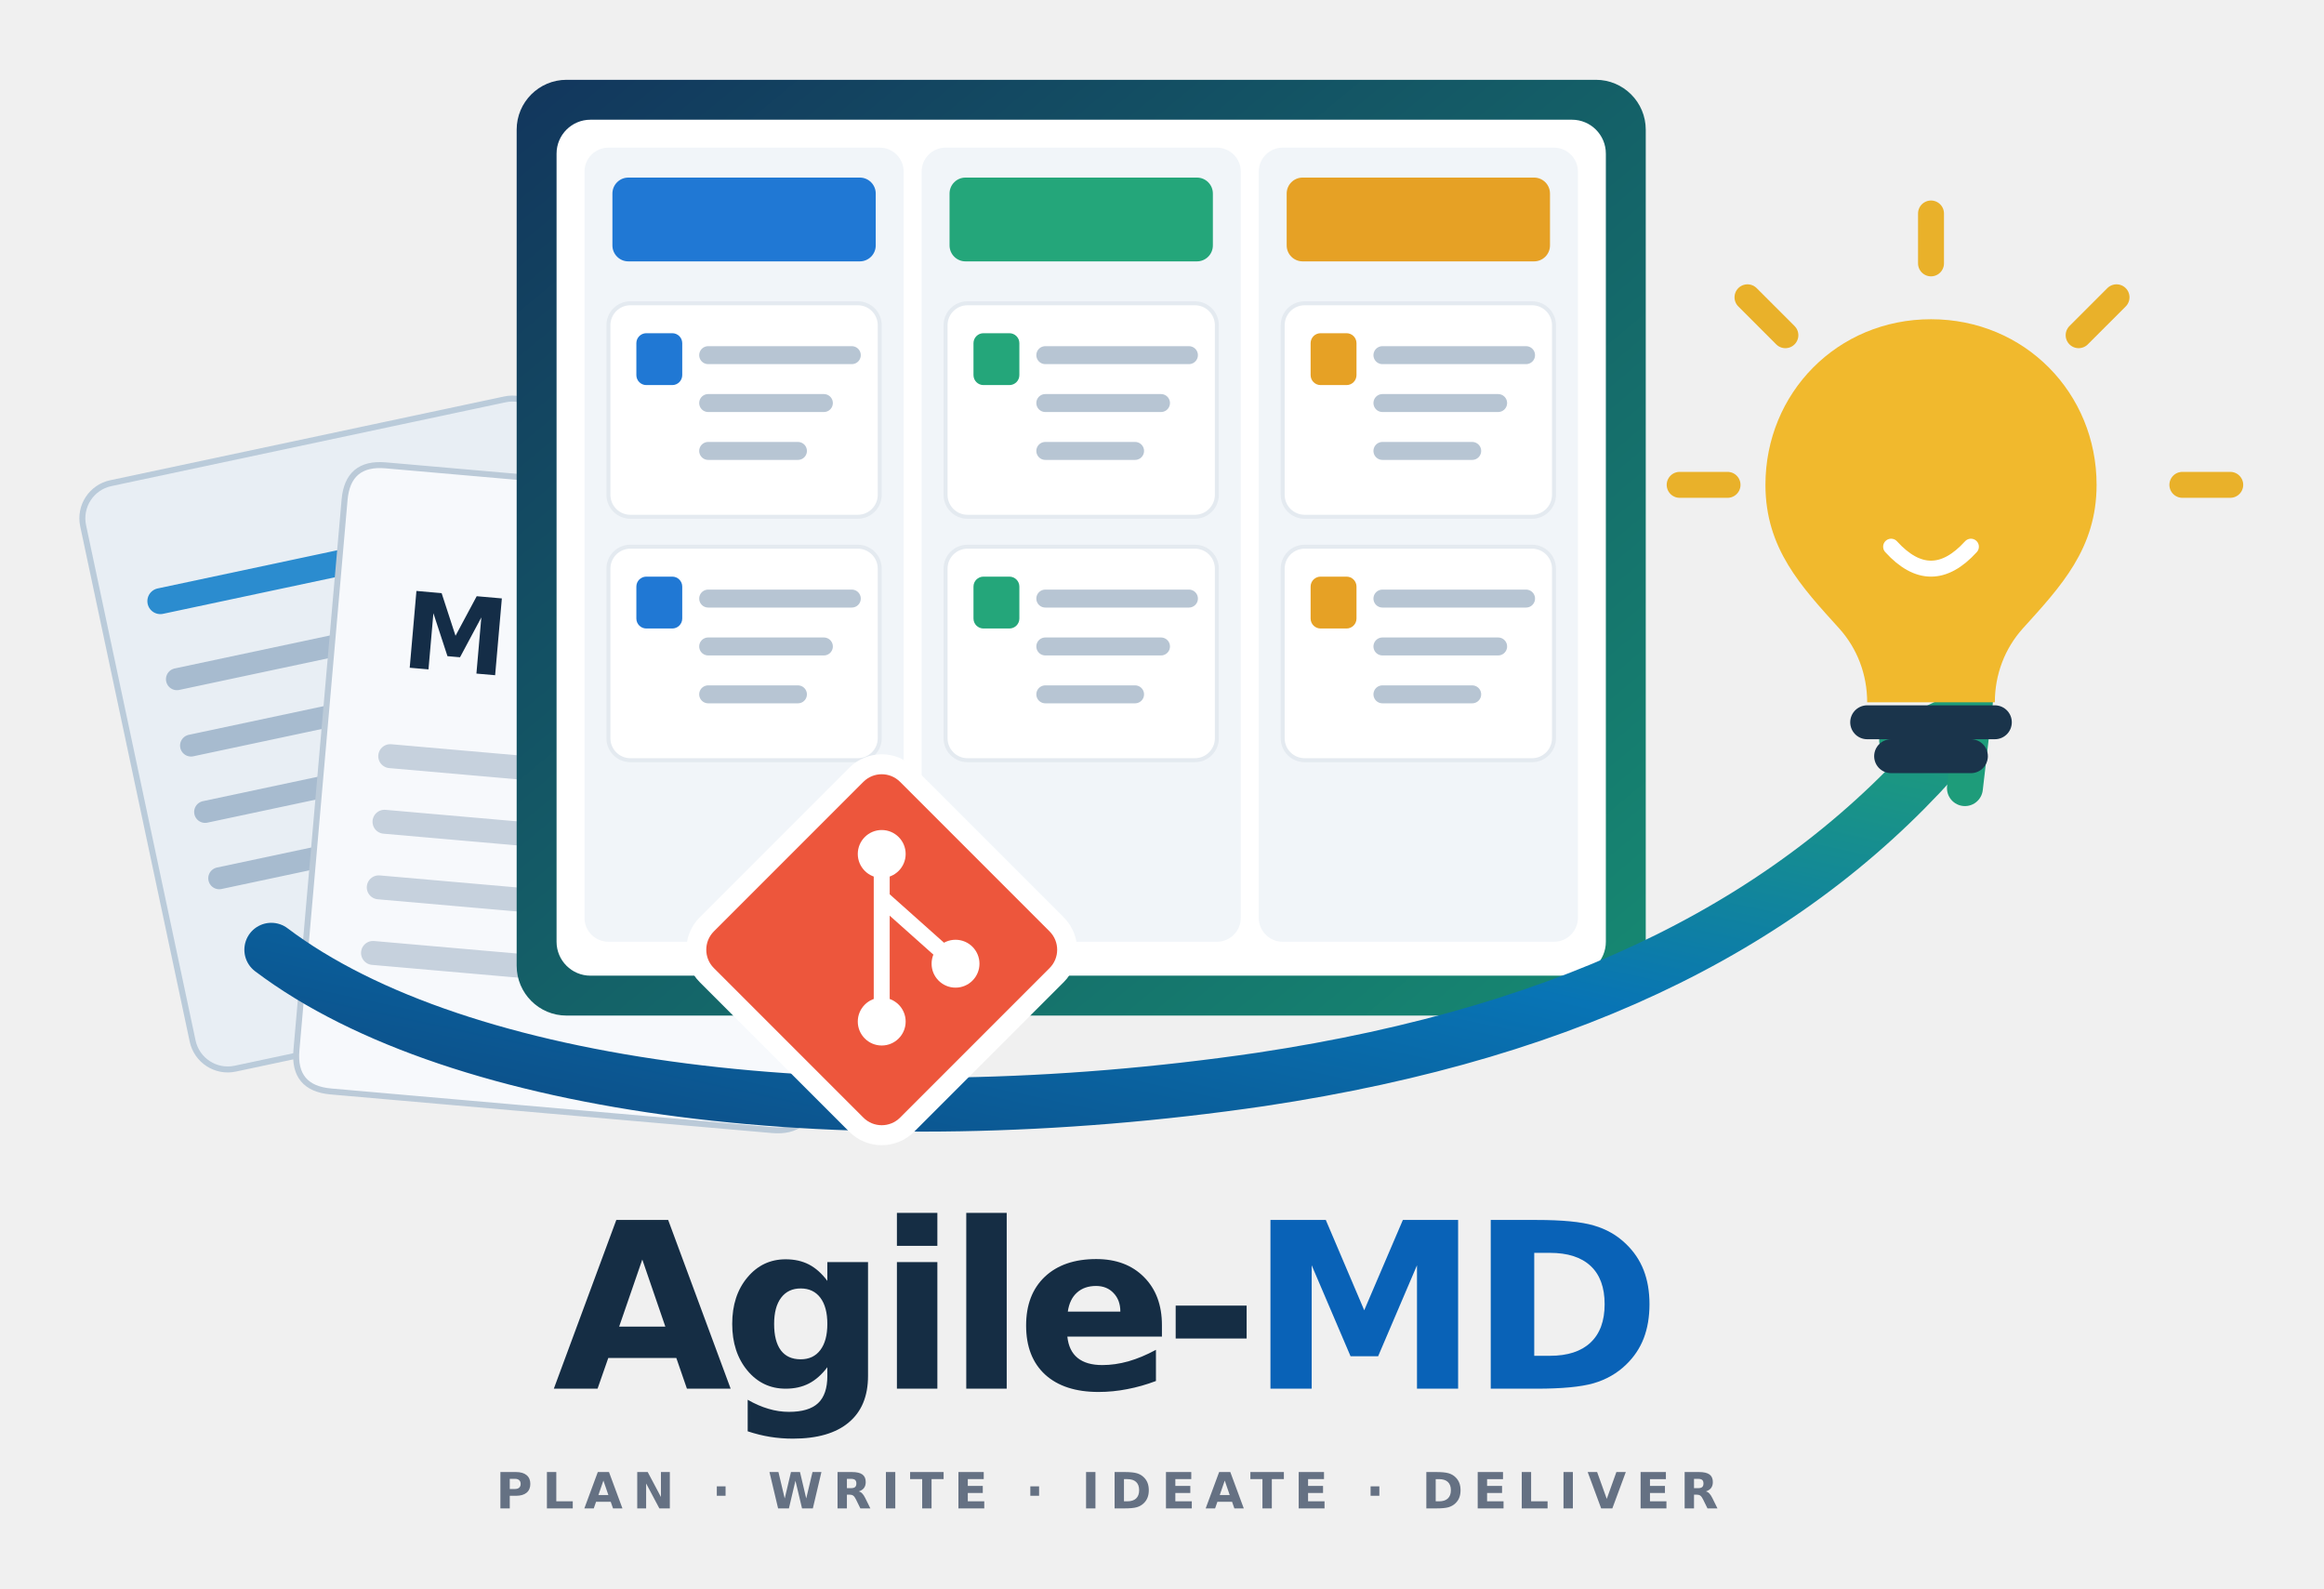
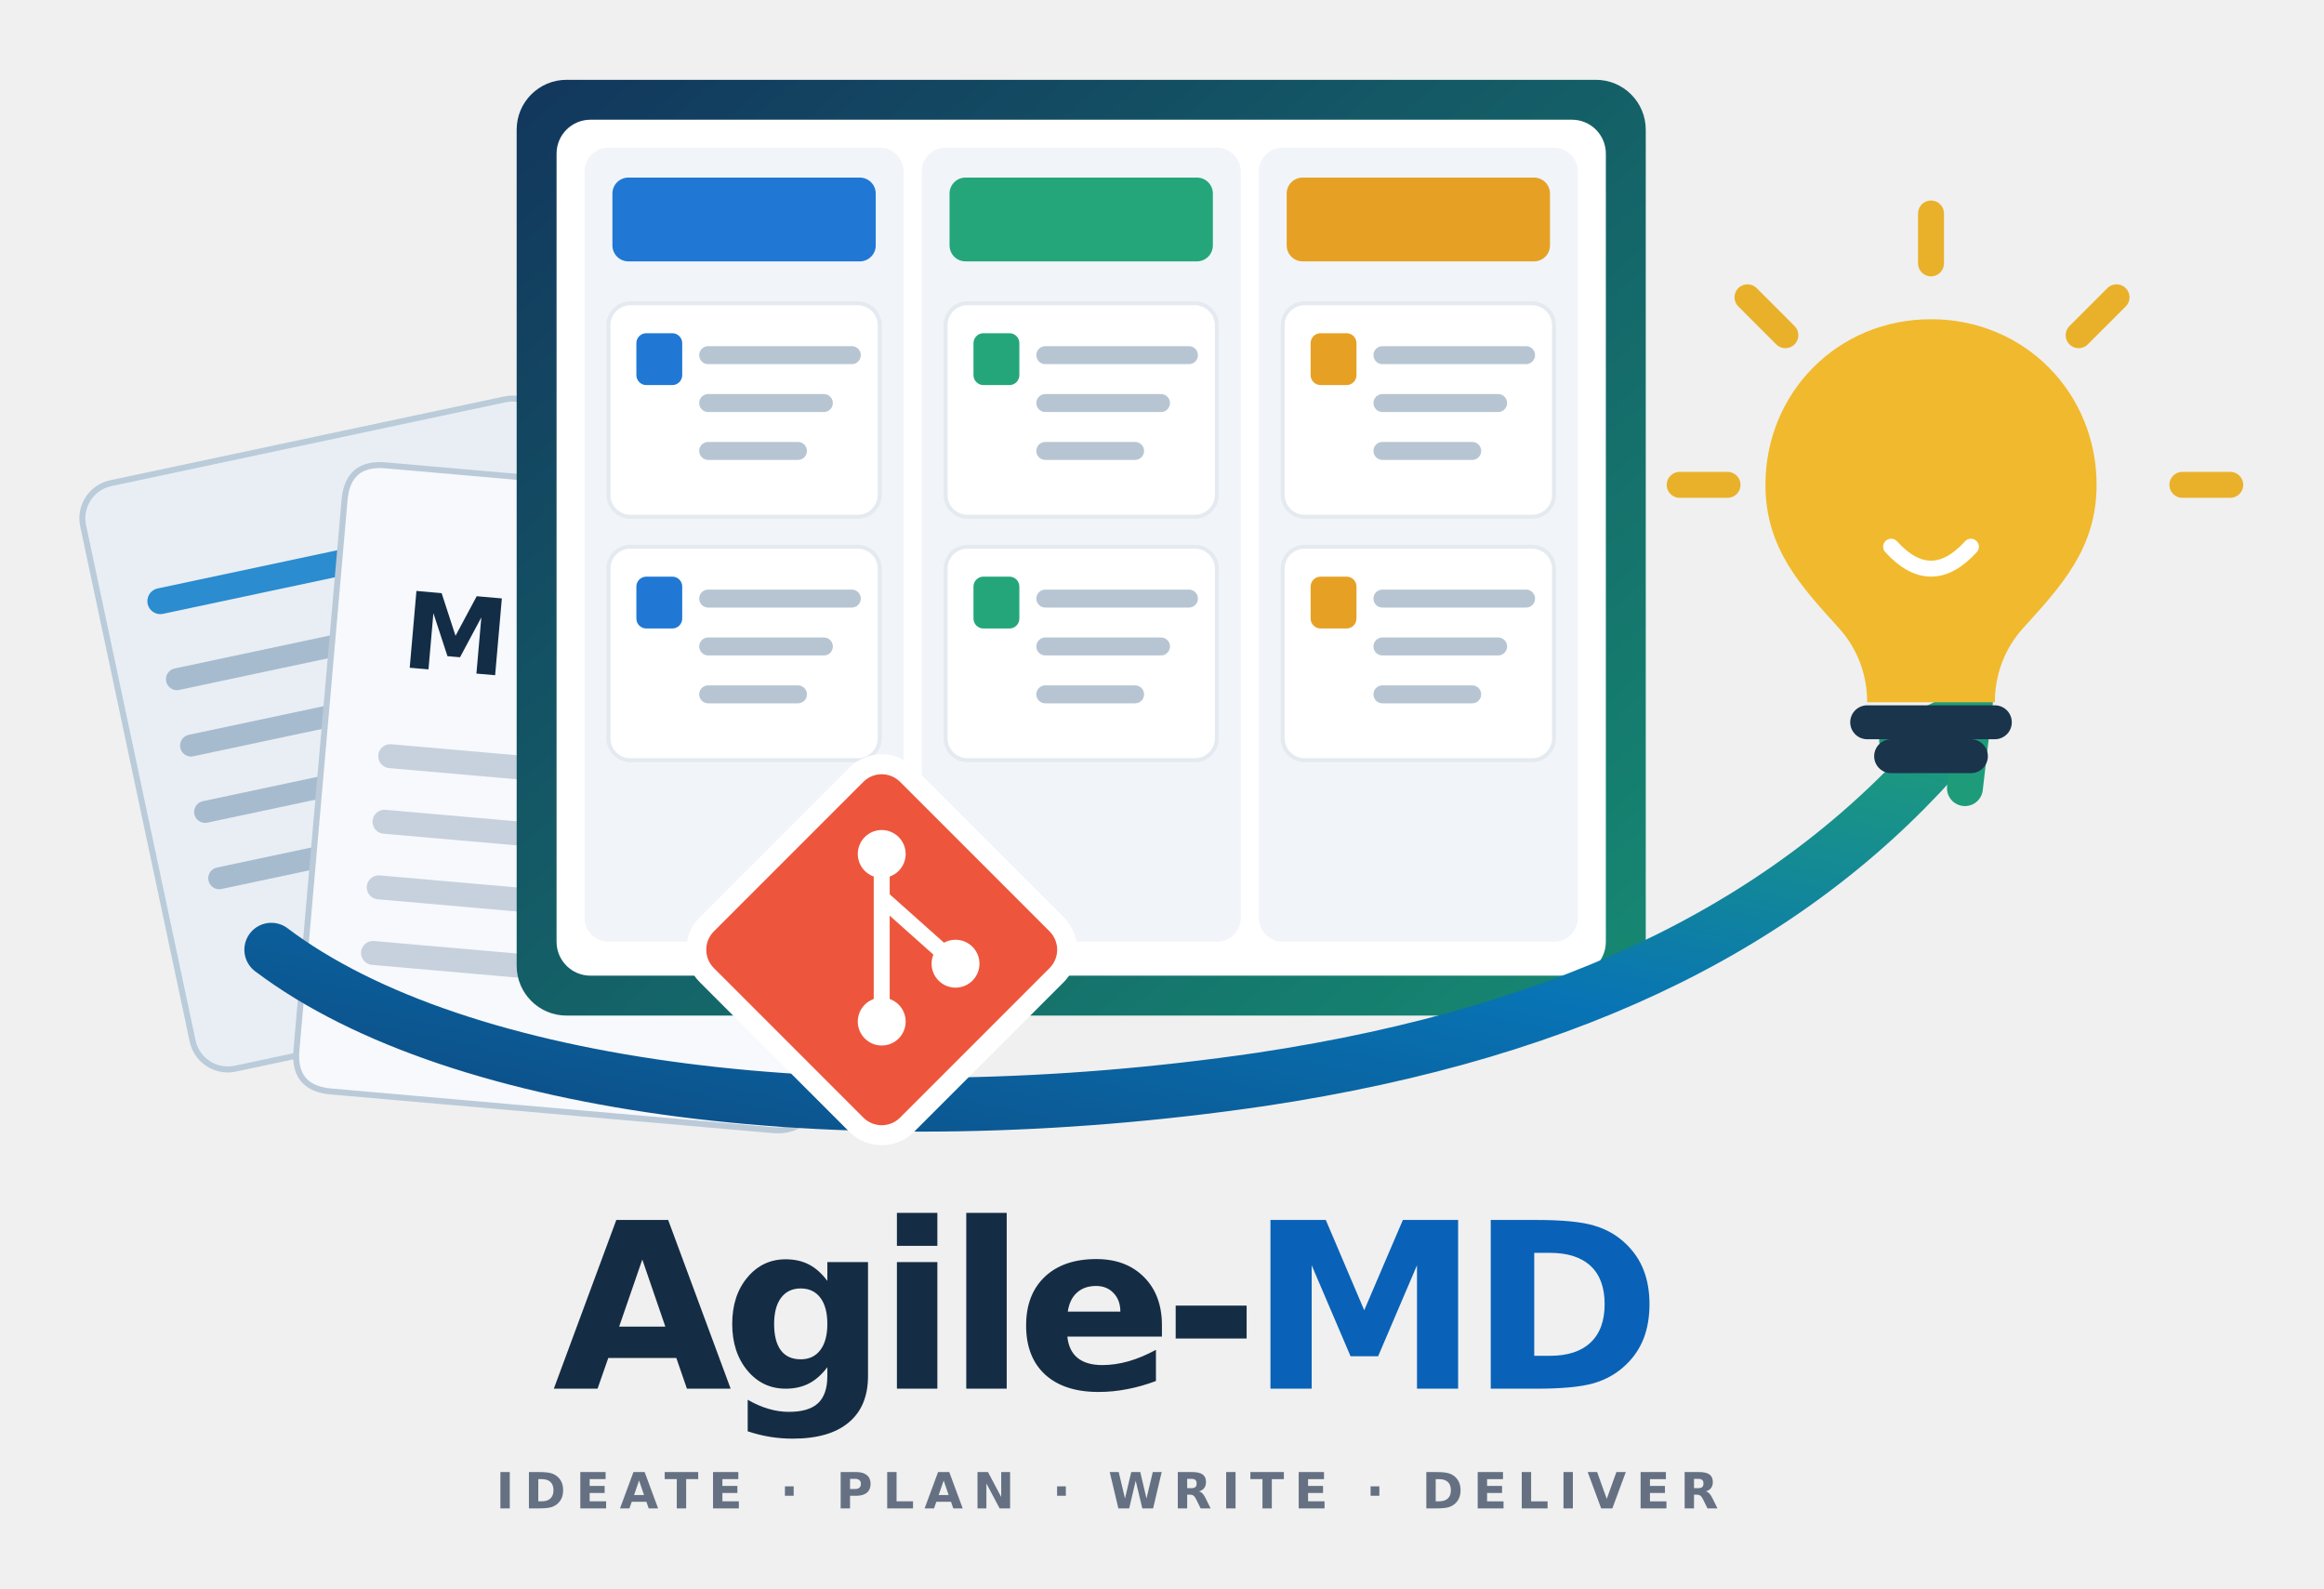
<svg xmlns="http://www.w3.org/2000/svg" width="1165" height="796" viewBox="45 113 1165 796" version="1.1" id="svg42">
  <defs id="defs7">
    <linearGradient id="board" x1="0" y1="0" x2="1" y2="1">
      <stop stop-color="#12365d" id="stop1" />
      <stop offset="1" stop-color="#168a72" id="stop2" />
    </linearGradient>
    <linearGradient id="swoosh" x1="0" y1="1" x2="1" y2="0">
      <stop stop-color="#0d4b83" id="stop3" />
      <stop offset=".53" stop-color="#0874b5" id="stop4" />
      <stop offset="1" stop-color="#1e9c7a" id="stop5" />
    </linearGradient>
    <linearGradient id="brand" x1="0" y1="0" x2="1" y2="0">
      <stop stop-color="#0952b0" id="stop6" />
      <stop offset="1" stop-color="#086ac9" id="stop7" />
    </linearGradient>
  </defs>
  <g transform="translate(115 324) rotate(-12 150 170)" id="g8">
    <rect width="238" height="300" rx="18" fill="#e8eef4" stroke="#bacbda" stroke-width="3" id="rect7" />
    <path d="M30 63h130" stroke="#2b8ccf" stroke-width="13" stroke-linecap="round" id="path7" />
    <path d="M30 103h170M30 137h148M30 171h165M30 205h125" stroke="#a7bbcf" stroke-width="11" stroke-linecap="round" id="path8" />
  </g>
  <g transform="translate(204 357) rotate(5 150 170)" id="g11">
    <path d="M19 0H217L260 43V296Q260 315 241 315H19Q0 315 0 296V19Q0 0 19 0Z" fill="#f7f9fc" stroke="#bbcad8" stroke-width="3" id="path9" />
    <path d="M217 0V43H260" fill="#d8e1eb" id="path10" />
    <path d="m 39.865,61.363 h 12.681 l 8.799,20.677 8.851,-20.677 H 82.85 V 100 H 73.43 V 71.74 l -8.902,20.833 H 58.213 L 49.311,71.74 V 100 h -9.446 z m 71.917,38.818 h -3.623 l -10.17,-10.17 3.752,-3.752 5.124,5.124 V 61.363 h 6.211 v 30.02 l 5.124,-5.124 3.752,3.752 z" id="text10" style="font-weight:700;font-size:53px;font-family:'DejaVu Sans';fill:#142d47" aria-label="M↓" />
    <path d="M34 145h177M34 178h159M34 211h177M34 244h125" stroke="#c6d1dd" stroke-width="12" stroke-linecap="round" id="path11" />
  </g>
  <rect x="304" y="153" width="566" height="469" rx="25" fill="url(#board)" id="rect11" />
  <rect x="324" y="173" width="526" height="429" rx="17" fill="#fff" id="rect12" />
  <g id="g18">
    <rect x="338" y="187" width="160" height="398" rx="12" fill="#f1f5f9" id="rect13" />
    <rect x="507" y="187" width="160" height="398" rx="12" fill="#f1f5f9" id="rect14" />
    <rect x="676" y="187" width="160" height="398" rx="12" fill="#f1f5f9" id="rect15" />
    <rect x="352" y="202" width="132" height="42" rx="8" fill="#2078d4" id="rect16" />
    <rect x="521" y="202" width="132" height="42" rx="8" fill="#24a67a" id="rect17" />
    <rect x="690" y="202" width="132" height="42" rx="8" fill="#e6a125" id="rect18" />
  </g>
  <g fill="white" stroke="#e4eaf0" stroke-width="2" id="g24">
    <rect x="350" y="265" width="136" height="107" rx="11" id="rect19" />
    <rect x="350" y="387" width="136" height="107" rx="11" id="rect20" />
    <rect x="519" y="265" width="136" height="107" rx="11" id="rect21" />
    <rect x="519" y="387" width="136" height="107" rx="11" id="rect22" />
    <rect x="688" y="265" width="136" height="107" rx="11" id="rect23" />
    <rect x="688" y="387" width="136" height="107" rx="11" id="rect24" />
  </g>
  <g id="g30">
    <rect x="364" y="280" width="23" height="26" rx="5" fill="#2078d4" id="rect25" />
    <rect x="364" y="402" width="23" height="26" rx="5" fill="#2078d4" id="rect26" />
    <rect x="533" y="280" width="23" height="26" rx="5" fill="#24a67a" id="rect27" />
    <rect x="533" y="402" width="23" height="26" rx="5" fill="#24a67a" id="rect28" />
    <rect x="702" y="280" width="23" height="26" rx="5" fill="#e6a125" id="rect29" />
    <rect x="702" y="402" width="23" height="26" rx="5" fill="#e6a125" id="rect30" />
  </g>
  <g stroke="#b7c5d3" stroke-width="9" stroke-linecap="round" id="g32">
    <path d="M400 291h72M400 315h58M400 339h45 M400 413h72M400 437h58M400 461h45" id="path30" />
    <path d="M569 291h72M569 315h58M569 339h45 M569 413h72M569 437h58M569 461h45" id="path31" />
    <path d="M738 291h72M738 315h58M738 339h45 M738 413h72M738 437h58M738 461h45" id="path32" />
  </g>
  <path d="M181 589C275 660 472 684 677 654C837 630 947 573 1022 485" fill="none" stroke="url(#swoosh)" stroke-width="27" stroke-linecap="round" id="path33" />
  <path d="M996 484l39-19-5 43" fill="none" stroke="#1e9c7a" stroke-width="18" stroke-linecap="round" stroke-linejoin="round" id="path34" />
  <g transform="translate(487 589) rotate(45)" id="g34">
    <rect x="-71" y="-71" width="142" height="142" rx="18" fill="#ed563c" stroke="white" stroke-width="10" id="rect34" />
  </g>
  <g stroke="white" stroke-width="8" fill="none" stroke-linecap="round" stroke-linejoin="round" id="g35">
    <path d="M487 541v84M487 563l37 33" id="path35" />
  </g>
  <g fill="white" id="g37">
    <circle cx="487" cy="541" r="12" id="circle35" />
    <circle cx="487" cy="625" r="12" id="circle36" />
    <circle cx="524" cy="596" r="12" id="circle37" />
  </g>
  <g transform="translate(964 273)" id="g40">
    <path d="M49 0c-47 0-83 37-83 83 0 32 18 51 37 72 9 10 14 23 14 37h64c0-14 5-27 14-37 19-21 37-40 37-72C132 37 96 0 49 0Z" fill="#f1b92d" id="path37" />
    <path d="M17 202h64M29 219h40" stroke="#1a344b" stroke-width="17" stroke-linecap="round" id="path38" />
    <path d="M49-28v-25M-53 83h-24M175 83h24M-24 8l-19-19M123 8l19-19" stroke="#e9b12a" stroke-width="13" stroke-linecap="round" id="path39" />
    <path d="M29 114q20 22 40 0" fill="none" stroke="white" stroke-width="8" stroke-linecap="round" id="path40" />
  </g>
  <g id="text41" style="font-weight:700;font-size:116px;font-family:'DejaVu Sans';letter-spacing:-5;text-anchor:middle" aria-label="Agile-MD">
    <path style="fill:#152d44" d="M 384.027,793.594 H 349.93 L 344.549,809 h -21.92 l 31.322,-84.564 h 25.998 L 411.271,809 H 389.352 Z M 355.367,777.904 h 23.166 l -11.555,-33.645 z m 104.373,20.334 q -4.191,5.551 -9.232,8.156 Q 445.467,809 438.84,809 q -11.611,0 -19.201,-9.119 -7.59,-9.176 -7.59,-23.336 0,-14.217 7.59,-23.279 7.59,-9.119 19.201,-9.119 6.627,0 11.668,2.605 5.041,2.605 9.232,8.213 v -9.402 h 20.391 v 57.037 q 0,15.293 -9.686,23.336 -9.629,8.1 -27.98,8.1 -5.947,0 -11.498,-0.906 -5.551,-0.906 -11.158,-2.775 v -15.803 q 5.324,3.059 10.422,4.531 5.098,1.529 10.252,1.529 9.969,0 14.613,-4.361 4.645,-4.361 4.645,-13.65 z m -13.367,-39.479 q -6.287,0 -9.799,4.645 -3.512,4.645 -3.512,13.141 0,8.723 3.398,13.254 3.398,4.475 9.912,4.475 6.344,0 9.855,-4.645 3.512,-4.645 3.512,-13.084 0,-8.496 -3.512,-13.141 -3.512,-4.645 -9.855,-4.645 z m 48.242,-13.197 h 20.277 V 809 h -20.277 z m 0,-24.695 h 20.277 v 16.539 h -20.277 z m 34.762,0 H 549.654 V 809 h -20.277 z m 98.086,56.244 v 5.777 h -47.408 q 0.736,7.137 5.154,10.705 4.418,3.568 12.348,3.568 6.4,0 13.084,-1.869 6.74,-1.926 13.82,-5.777 v 15.633 q -7.193,2.719 -14.387,4.078 -7.193,1.416 -14.387,1.416 -17.219,0 -26.791,-8.723 -9.516,-8.779 -9.516,-24.582 0,-15.52 9.346,-24.412 9.402,-8.893 25.828,-8.893 14.953,0 23.902,9.006 9.006,9.006 9.006,24.072 z m -20.844,-6.74 q 0,-5.777 -3.398,-9.289 -3.342,-3.568 -8.779,-3.568 -5.891,0 -9.572,3.342 -3.682,3.285 -4.588,9.516 z m 27.738,-3.002 h 35.57 v 16.482 h -35.57 z" id="path42" />
    <path style="fill:#0962b7" d="m 681.863,724.436 h 27.754 l 19.258,45.256 19.371,-45.256 h 27.697 V 809 h -20.617 v -61.852 l -19.484,45.596 h -13.82 l -19.484,-45.596 V 809 h -20.674 z m 132.24,16.482 v 51.6 h 7.816 q 13.367,0 20.391,-6.627 7.08,-6.627 7.08,-19.258 0,-12.574 -7.023,-19.145 -7.023,-6.57 -20.447,-6.57 z m -21.807,-16.482 h 22.996 q 19.258,0 28.66,2.775 9.459,2.719 16.199,9.289 5.947,5.721 8.836,13.197 2.889,7.477 2.889,16.936 0,9.572 -2.889,17.105 -2.889,7.477 -8.836,13.197 -6.797,6.57 -16.312,9.346 Q 834.324,809 815.293,809 h -22.996 z" id="path43" />
  </g>
-   <path d="m 295.844,850.775 h 7.8 q 3.479,0 5.334,1.55 1.868,1.538 1.868,4.395 0,2.869 -1.868,4.419 -1.855,1.538 -5.334,1.538 h -3.101 V 869 h -4.7 z m 4.7,3.406 v 5.09 h 2.6 q 1.367,0 2.112,-0.659 0.745,-0.671 0.745,-1.892 0,-1.221 -0.745,-1.88 -0.745,-0.659 -2.112,-0.659 z m 18.623,-3.406 h 4.7 v 14.673 h 8.252 V 869 h -12.952 z m 31.99,14.905 h -7.349 L 342.648,869 h -4.724 l 6.75,-18.225 h 5.603 L 357.028,869 h -4.724 z m -6.177,-3.381 h 4.993 l -2.49,-7.251 z m 19.465,-11.523 h 5.249 l 6.628,12.5 v -12.5 h 4.456 V 869 h -5.249 l -6.628,-12.5 V 869 h -4.456 z m 39.883,7.178 h 4.395 v 4.724 h -4.395 z m 26.394,-7.178 h 4.504 l 3.149,13.245 3.125,-13.245 h 4.529 l 3.125,13.245 3.149,-13.245 h 4.468 L 452.474,869 h -5.42 L 443.746,855.145 440.475,869 h -5.42 z m 40.803,8.081 q 1.477,0 2.112,-0.549 0.647,-0.549 0.647,-1.807 0,-1.245 -0.647,-1.782 -0.635,-0.537 -2.112,-0.537 h -1.978 v 4.675 z m -1.978,3.247 V 869 h -4.7 v -18.225 h 7.178 q 3.601,0 5.273,1.208 1.685,1.208 1.685,3.821 0,1.807 -0.879,2.966 -0.867,1.16 -2.625,1.709 0.964,0.22 1.721,1.001 0.769,0.769 1.55,2.344 L 481.302,869 h -5.005 l -2.222,-4.529 q -0.671,-1.367 -1.367,-1.868 -0.684,-0.5 -1.831,-0.5 z M 489.098,850.775 h 4.7 V 869 h -4.7 z m 12.129,0 h 16.797 v 3.552 H 511.981 V 869 h -4.7 v -14.673 h -6.055 z m 24.226,0 h 12.683 v 3.552 h -7.983 v 3.394 h 7.507 v 3.552 h -7.507 v 4.175 h 8.252 V 869 h -12.952 z m 36.038,7.178 h 4.395 v 4.724 h -4.395 z m 27.944,-7.178 h 4.7 V 869 h -4.7 z m 19.001,3.552 v 11.121 h 1.685 q 2.881,0 4.395,-1.428 1.526,-1.428 1.526,-4.15 0,-2.71 -1.514,-4.126 -1.514,-1.416 -4.407,-1.416 z m -4.7,-3.552 h 4.956 q 4.15,0 6.177,0.598 2.039,0.586 3.491,2.002 1.282,1.233 1.904,2.844 0.623,1.611 0.623,3.65 0,2.063 -0.623,3.687 -0.623,1.611 -1.904,2.844 -1.465,1.416 -3.516,2.014 Q 612.794,869 608.693,869 h -4.956 z m 25.752,0 h 12.683 v 3.552 h -7.983 v 3.394 h 7.507 v 3.552 h -7.507 v 4.175 h 8.252 V 869 h -12.952 z m 33.137,14.905 H 655.277 L 654.117,869 h -4.724 l 6.75,-18.225 h 5.603 L 668.497,869 h -4.724 z m -6.177,-3.381 h 4.993 l -2.49,-7.251 z m 15.352,-11.523 h 16.797 v 3.552 h -6.042 V 869 h -4.7 v -14.673 h -6.055 z m 24.226,0 h 12.683 v 3.552 h -7.983 v 3.394 h 7.507 v 3.552 h -7.507 v 4.175 h 8.252 V 869 h -12.952 z m 36.038,7.178 h 4.395 v 4.724 h -4.395 z m 32.644,-3.625 v 11.121 h 1.685 q 2.881,0 4.395,-1.428 1.526,-1.428 1.526,-4.15 0,-2.71 -1.514,-4.126 -1.514,-1.416 -4.407,-1.416 z m -4.7,-3.552 h 4.956 q 4.15,0 6.177,0.598 2.039,0.586 3.491,2.002 1.282,1.233 1.904,2.844 0.623,1.611 0.623,3.65 0,2.063 -0.623,3.687 -0.623,1.611 -1.904,2.844 -1.465,1.416 -3.516,2.014 Q 769.066,869 764.965,869 h -4.956 z m 25.752,0 h 12.683 v 3.552 h -7.983 v 3.394 h 7.507 v 3.552 h -7.507 v 4.175 h 8.252 V 869 H 785.76 Z m 22.078,0 h 4.7 v 14.673 h 8.252 V 869 h -12.952 z m 20.93,0 h 4.7 V 869 h -4.7 z m 12.129,0 h 4.724 l 4.834,13.452 4.822,-13.452 h 4.724 L 853.251,869 h -5.603 z m 26.521,0 h 12.683 v 3.552 h -7.983 v 3.394 h 7.507 v 3.552 h -7.507 v 4.175 h 8.252 V 869 h -12.952 z m 28.755,8.081 q 1.477,0 2.112,-0.549 0.647,-0.549 0.647,-1.807 0,-1.245 -0.647,-1.782 -0.635,-0.537 -2.112,-0.537 h -1.978 v 4.675 z m -1.978,3.247 V 869 h -4.7 v -18.225 h 7.178 q 3.601,0 5.273,1.208 1.685,1.208 1.685,3.821 0,1.807 -0.879,2.966 -0.867,1.16 -2.625,1.709 0.964,0.22 1.721,1.001 0.769,0.769 1.55,2.344 L 905.951,869 h -5.005 l -2.222,-4.529 q -0.671,-1.367 -1.367,-1.868 -0.684,-0.5 -1.831,-0.5 z" id="text42" style="font-weight:600;font-size:25px;font-family:'DejaVu Sans';letter-spacing:5;text-anchor:middle;fill:#657183" aria-label="PLAN · WRITE · IDEATE · DELIVER" />
+   <path d="m 295.844,850.775 h 4.7 V 869 h -4.7 z m 19.001,3.552 v 11.121 h 1.685 q 2.881,0 4.395,-1.428 1.526,-1.428 1.526,-4.15 0,-2.71 -1.514,-4.126 -1.514,-1.416 -4.407,-1.416 z m -4.7,-3.552 h 4.956 q 4.15,0 6.177,0.598 2.039,0.586 3.491,2.002 1.282,1.233 1.904,2.844 0.623,1.611 0.623,3.65 0,2.063 -0.623,3.687 -0.623,1.611 -1.904,2.844 -1.465,1.416 -3.516,2.014 Q 319.203,869 315.101,869 h -4.956 z m 25.752,0 h 12.683 v 3.552 h -7.983 v 3.394 h 7.507 v 3.552 h -7.507 v 4.175 h 8.252 V 869 h -12.952 z m 33.137,14.905 h -7.349 L 360.526,869 H 355.802 l 6.75,-18.225 h 5.603 L 374.906,869 h -4.724 z m -6.177,-3.381 h 4.993 l -2.49,-7.251 z m 15.352,-11.523 h 16.797 v 3.552 h -6.042 V 869 h -4.7 v -14.673 h -6.055 z m 24.226,0 h 12.683 v 3.552 h -7.983 v 3.394 h 7.507 v 3.552 h -7.507 v 4.175 h 8.252 V 869 H 402.435 Z m 36.038,7.178 h 4.395 v 4.724 h -4.395 z m 27.944,-7.178 h 7.8 q 3.479,0 5.334,1.55 1.868,1.538 1.868,4.395 0,2.869 -1.868,4.419 -1.855,1.538 -5.334,1.538 h -3.101 V 869 h -4.7 z m 4.7,3.406 v 5.09 h 2.6 q 1.367,0 2.112,-0.659 0.745,-0.671 0.745,-1.892 0,-1.221 -0.745,-1.88 -0.745,-0.659 -2.112,-0.659 z m 18.623,-3.406 h 4.7 v 14.673 h 8.252 V 869 h -12.952 z m 31.99,14.905 H 514.381 L 513.221,869 h -4.724 l 6.75,-18.225 h 5.603 L 527.601,869 h -4.724 z m -6.177,-3.381 h 4.993 l -2.49,-7.251 z m 19.465,-11.523 h 5.249 l 6.628,12.5 v -12.5 h 4.456 V 869 h -5.249 l -6.628,-12.5 V 869 h -4.456 z m 39.883,7.178 h 4.395 v 4.724 h -4.395 z m 26.394,-7.178 h 4.504 l 3.149,13.245 3.125,-13.245 h 4.529 l 3.125,13.245 3.149,-13.245 h 4.468 L 623.048,869 h -5.42 L 614.32,855.145 611.049,869 h -5.42 z m 40.803,8.081 q 1.477,0 2.112,-0.549 0.647,-0.549 0.647,-1.807 0,-1.245 -0.647,-1.782 -0.635,-0.537 -2.112,-0.537 h -1.978 v 4.675 z m -1.978,3.247 V 869 h -4.7 v -18.225 h 7.178 q 3.601,0 5.273,1.208 1.685,1.208 1.685,3.821 0,1.807 -0.879,2.966 -0.867,1.16 -2.625,1.709 0.964,0.22 1.721,1.001 0.769,0.769 1.55,2.344 L 651.876,869 h -5.005 l -2.222,-4.529 q -0.671,-1.367 -1.367,-1.868 -0.684,-0.5 -1.831,-0.5 z m 19.551,-11.328 h 4.7 V 869 h -4.7 z m 12.129,0 h 16.797 v 3.552 h -6.042 V 869 h -4.7 v -14.673 h -6.055 z m 24.226,0 h 12.683 v 3.552 h -7.983 v 3.394 h 7.507 v 3.552 h -7.507 v 4.175 h 8.252 V 869 h -12.952 z m 36.038,7.178 h 4.395 v 4.724 h -4.395 z m 32.644,-3.625 v 11.121 h 1.685 q 2.881,0 4.395,-1.428 1.526,-1.428 1.526,-4.15 0,-2.71 -1.514,-4.126 -1.514,-1.416 -4.407,-1.416 z m -4.7,-3.552 h 4.956 q 4.15,0 6.177,0.598 2.039,0.586 3.491,2.002 1.282,1.233 1.904,2.844 0.623,1.611 0.623,3.65 0,2.063 -0.623,3.687 -0.623,1.611 -1.904,2.844 -1.465,1.416 -3.516,2.014 Q 769.066,869 764.965,869 h -4.956 z m 25.752,0 h 12.683 v 3.552 h -7.983 v 3.394 h 7.507 v 3.552 h -7.507 v 4.175 h 8.252 V 869 H 785.76 Z m 22.078,0 h 4.7 v 14.673 h 8.252 V 869 h -12.952 z m 20.93,0 h 4.7 V 869 h -4.7 z m 12.129,0 h 4.724 l 4.834,13.452 4.822,-13.452 h 4.724 L 853.251,869 h -5.603 z m 26.521,0 h 12.683 v 3.552 h -7.983 v 3.394 h 7.507 v 3.552 h -7.507 v 4.175 h 8.252 V 869 h -12.952 z m 28.755,8.081 q 1.477,0 2.112,-0.549 0.647,-0.549 0.647,-1.807 0,-1.245 -0.647,-1.782 -0.635,-0.537 -2.112,-0.537 h -1.978 v 4.675 z m -1.978,3.247 V 869 h -4.7 v -18.225 h 7.178 q 3.601,0 5.273,1.208 1.685,1.208 1.685,3.821 0,1.807 -0.879,2.966 -0.867,1.16 -2.625,1.709 0.964,0.22 1.721,1.001 0.769,0.769 1.55,2.344 L 905.951,869 h -5.005 l -2.222,-4.529 q -0.671,-1.367 -1.367,-1.868 -0.684,-0.5 -1.831,-0.5 z" id="text42" style="font-weight:600;font-size:25px;font-family:'DejaVu Sans';letter-spacing:5;text-anchor:middle;fill:#657183" aria-label="IDEATE · PLAN · WRITE · DELIVER" />
</svg>
